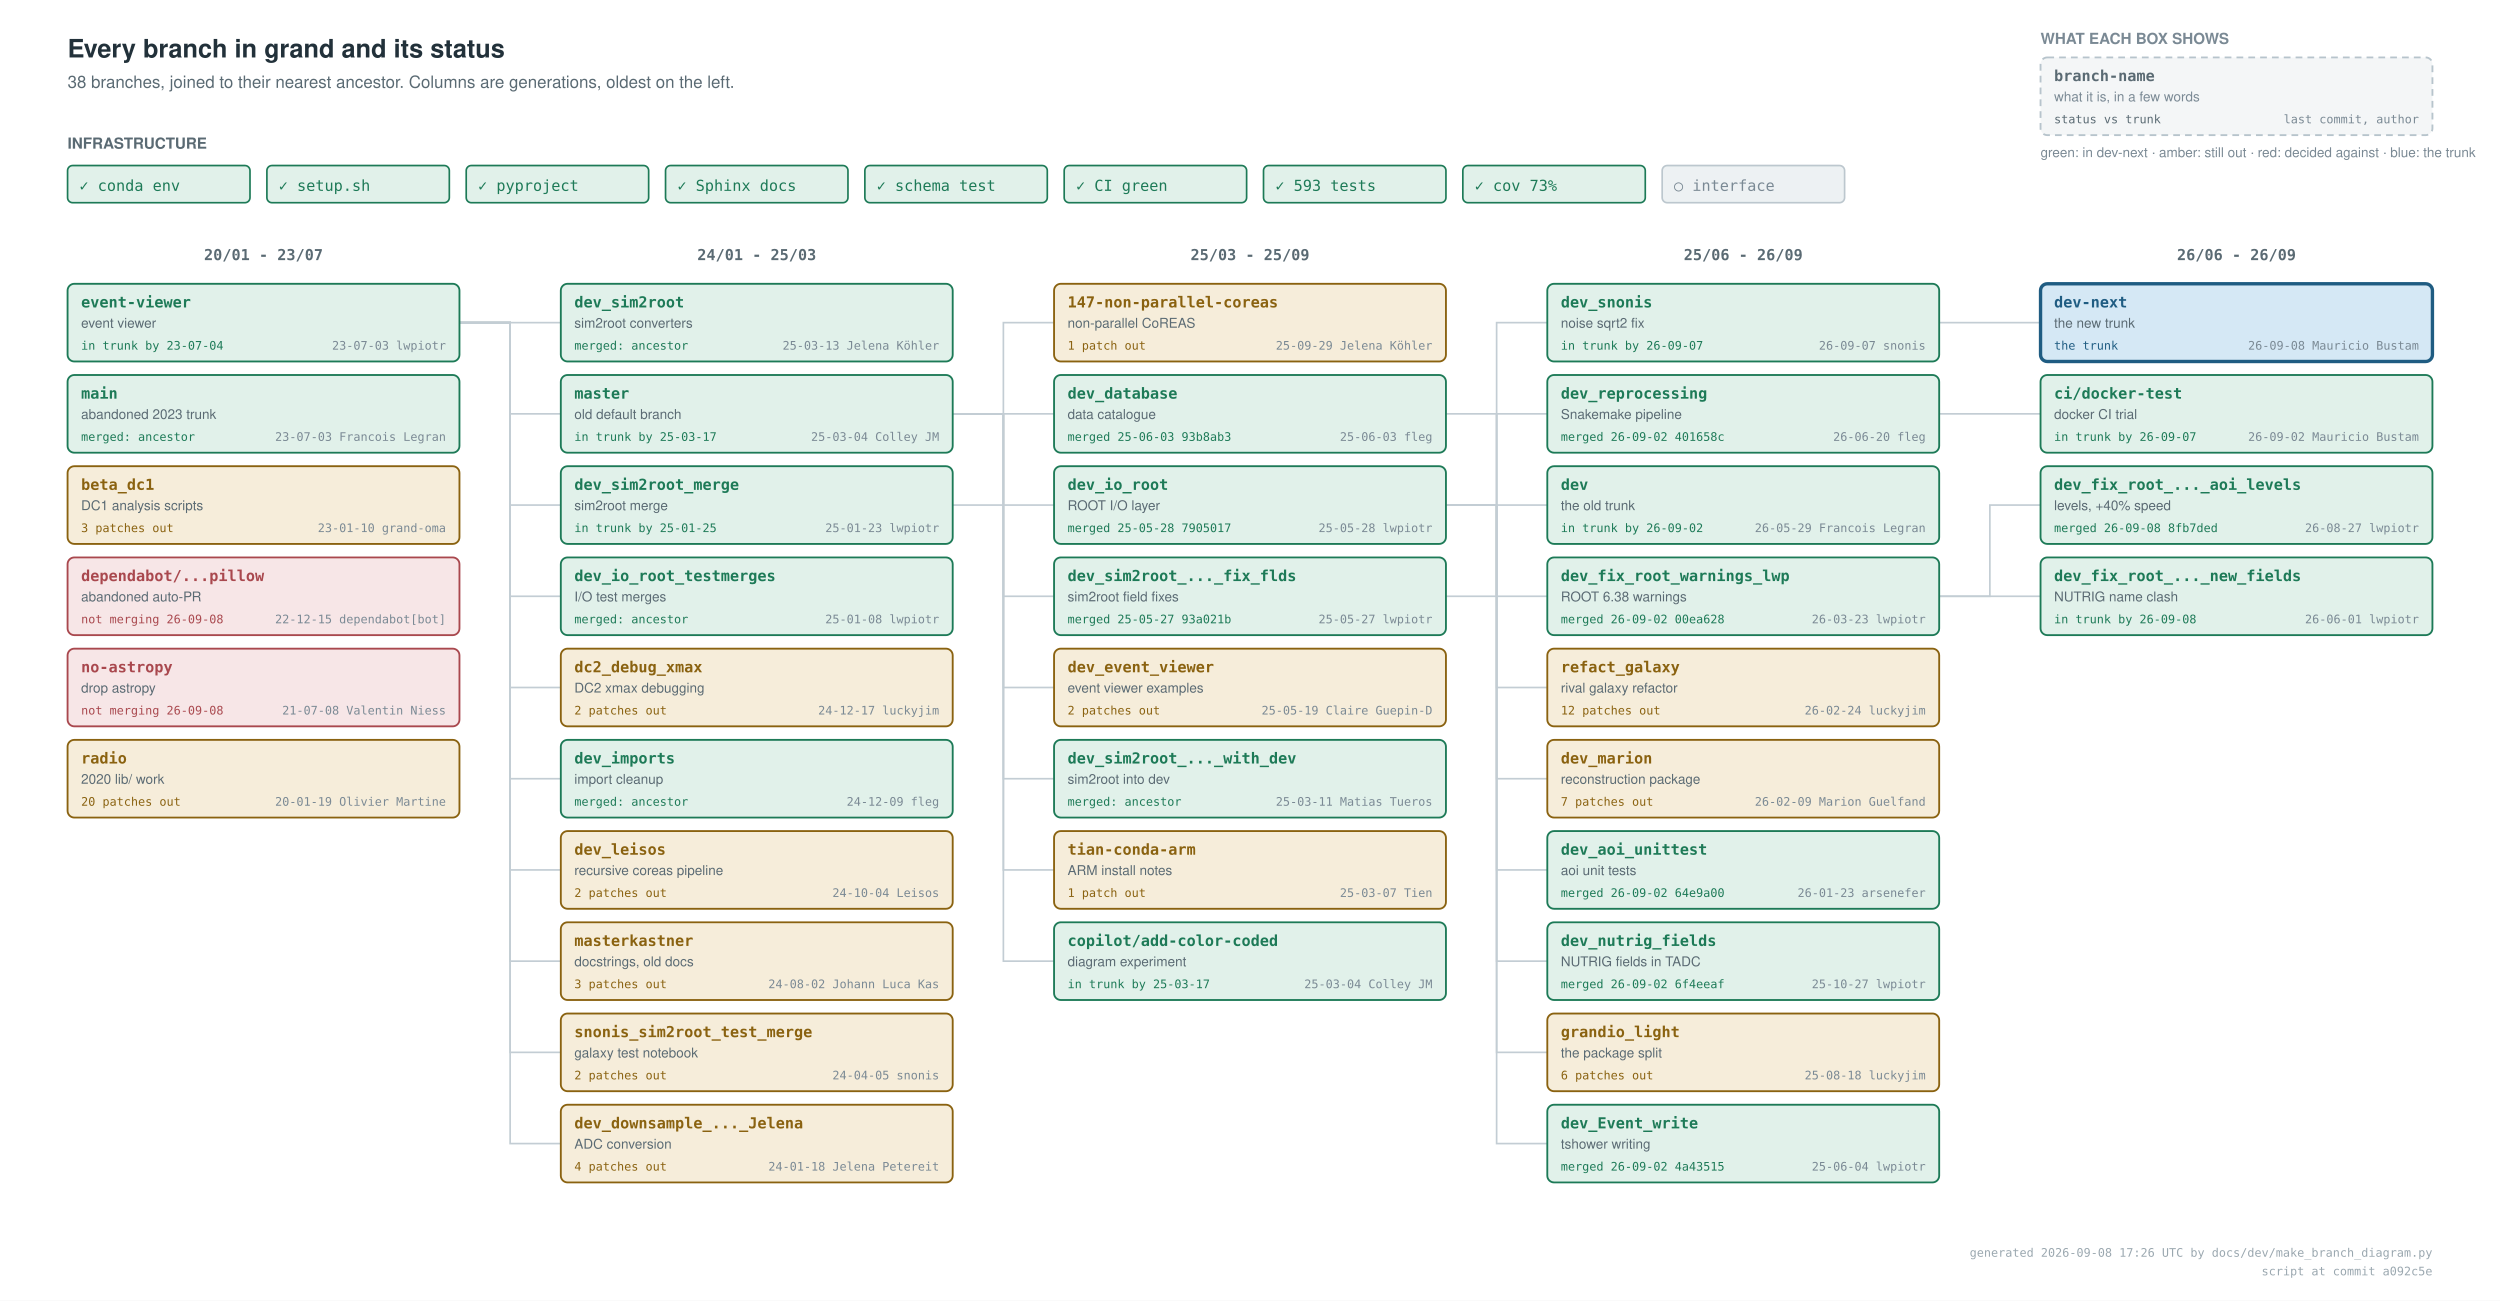
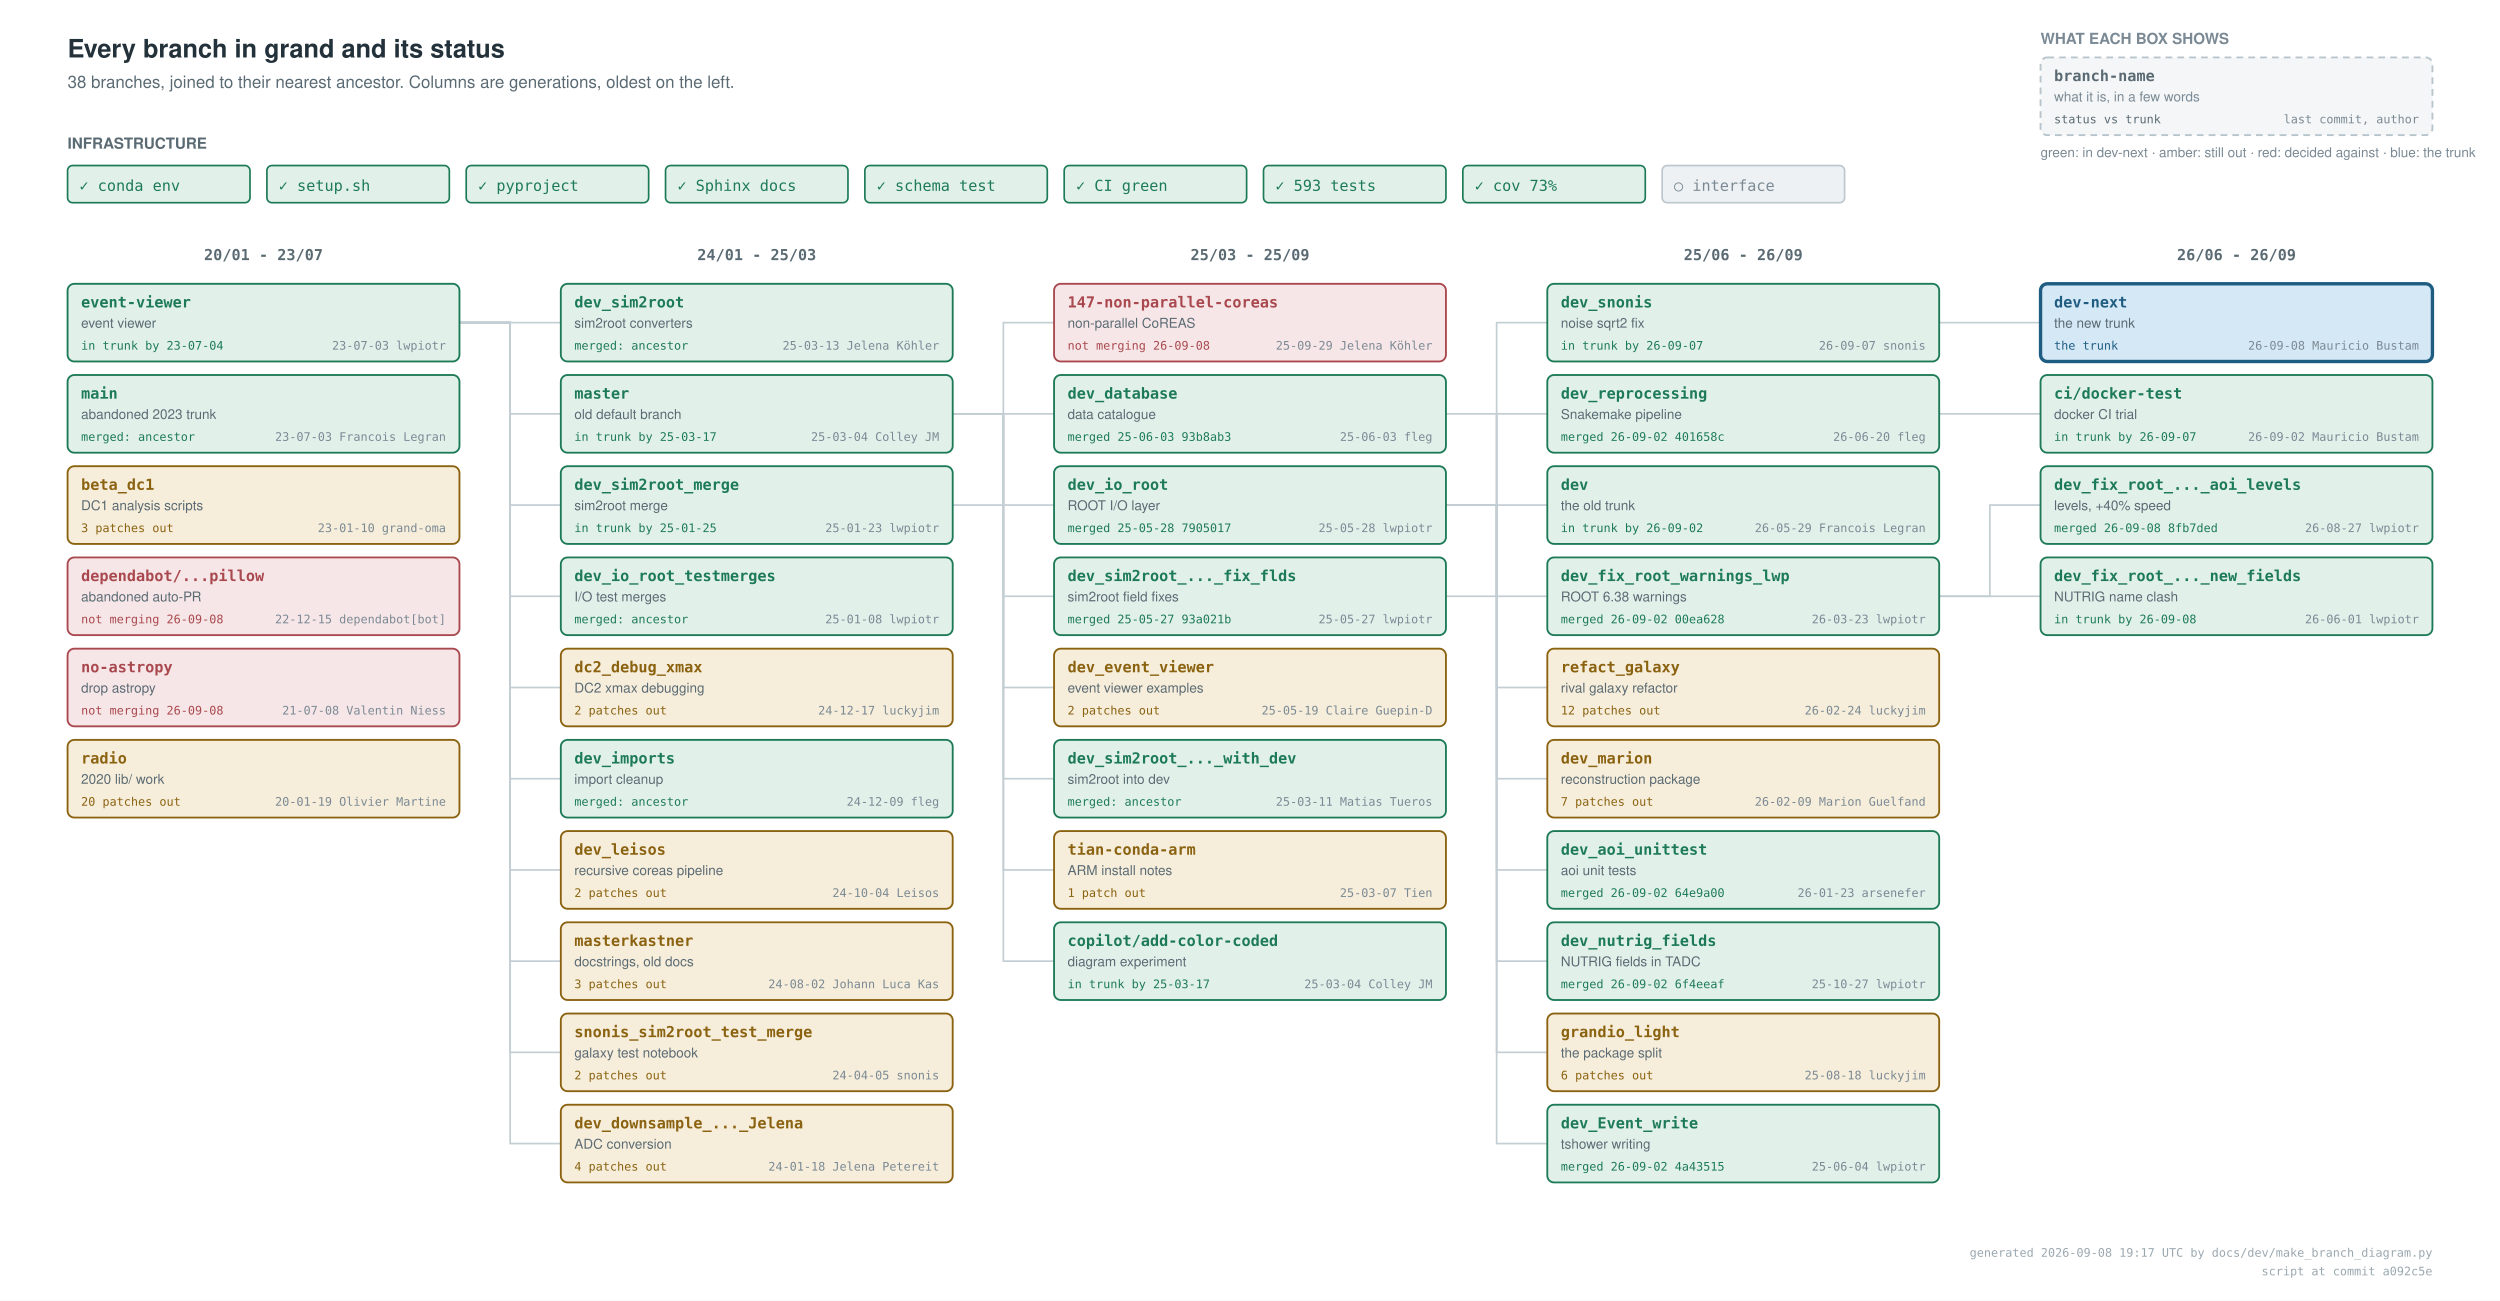
<svg xmlns="http://www.w3.org/2000/svg" viewBox="0 0 1480 770" width="1480" height="770" font-family="IBM Plex Sans, Helvetica, Arial, sans-serif">
  <rect width="1480" height="770" fill="#FFFFFF" />
  <text x="40" y="34" font-size="15" font-weight="600" fill="#22313A">Every branch in grand and its status</text>
  <text x="40" y="52" font-size="10" fill="#5A6A73">38 branches, joined to their nearest ancestor. Columns are generations, oldest on the left.</text>
  <text x="1208.0" y="26.0" font-size="9" font-weight="600" fill="#7A8994">WHAT EACH BOX SHOWS</text>
  <rect x="1208.0" y="34.0" width="232" height="46" rx="4" fill="#F4F6F7" stroke="#B7C4CC" stroke-width="1.1" stroke-dasharray="4 3" />
  <text x="1216.0" y="48.0" font-family="IBM Plex Mono, monospace" font-size="9" font-weight="600" fill="#5A6A73">branch-name</text>
  <text x="1216.0" y="60.0" font-size="8" fill="#7A8994">what it is, in a few words</text>
  <text x="1216.0" y="73.0" font-family="IBM Plex Mono, monospace" font-size="7" fill="#5A6A73">status vs trunk</text>
  <text x="1432.0" y="73.0" font-family="IBM Plex Mono, monospace" font-size="7" fill="#7A8994" text-anchor="end">last commit, author</text>
  <text x="1208.0" y="93.0" font-size="8" fill="#7A8994">green: in dev-next  ·  amber: still out  ·  red: decided against  ·  blue: the trunk</text>
  <text x="40" y="88" font-size="9" font-weight="600" fill="#5A6A73">INFRASTRUCTURE</text>
  <rect x="40.0" y="98" width="108" height="22" rx="3" fill="#E1F1EA" stroke="#1D7A57" stroke-width="1" />
  <text x="47.0" y="113" font-family="IBM Plex Mono, monospace" font-size="9" fill="#1D7A57">✓ conda env</text>
  <rect x="158.0" y="98" width="108" height="22" rx="3" fill="#E1F1EA" stroke="#1D7A57" stroke-width="1" />
  <text x="165.0" y="113" font-family="IBM Plex Mono, monospace" font-size="9" fill="#1D7A57">✓ setup.sh</text>
  <rect x="276.0" y="98" width="108" height="22" rx="3" fill="#E1F1EA" stroke="#1D7A57" stroke-width="1" />
  <text x="283.0" y="113" font-family="IBM Plex Mono, monospace" font-size="9" fill="#1D7A57">✓ pyproject</text>
  <rect x="394.0" y="98" width="108" height="22" rx="3" fill="#E1F1EA" stroke="#1D7A57" stroke-width="1" />
  <text x="401.0" y="113" font-family="IBM Plex Mono, monospace" font-size="9" fill="#1D7A57">✓ Sphinx docs</text>
  <rect x="512.0" y="98" width="108" height="22" rx="3" fill="#E1F1EA" stroke="#1D7A57" stroke-width="1" />
  <text x="519.0" y="113" font-family="IBM Plex Mono, monospace" font-size="9" fill="#1D7A57">✓ schema test</text>
  <rect x="630.0" y="98" width="108" height="22" rx="3" fill="#E1F1EA" stroke="#1D7A57" stroke-width="1" />
  <text x="637.0" y="113" font-family="IBM Plex Mono, monospace" font-size="9" fill="#1D7A57">✓ CI green</text>
  <rect x="748.0" y="98" width="108" height="22" rx="3" fill="#E1F1EA" stroke="#1D7A57" stroke-width="1" />
  <text x="755.0" y="113" font-family="IBM Plex Mono, monospace" font-size="9" fill="#1D7A57">✓ 593 tests</text>
  <rect x="866.0" y="98" width="108" height="22" rx="3" fill="#E1F1EA" stroke="#1D7A57" stroke-width="1" />
  <text x="873.0" y="113" font-family="IBM Plex Mono, monospace" font-size="9" fill="#1D7A57">✓ cov 73%</text>
  <rect x="984.0" y="98" width="108" height="22" rx="3" fill="#EDF1F3" stroke="#BCC7CE" stroke-width="1" />
  <text x="991.0" y="113" font-family="IBM Plex Mono, monospace" font-size="9" fill="#7A8994">○ interface</text>
  <text x="156.0" y="154.0" font-family="IBM Plex Mono, monospace" font-size="9" font-weight="600" fill="#5A6A73" text-anchor="middle">20/01 - 23/07</text>
  <text x="448.0" y="154.0" font-family="IBM Plex Mono, monospace" font-size="9" font-weight="600" fill="#5A6A73" text-anchor="middle">24/01 - 25/03</text>
  <text x="740.0" y="154.0" font-family="IBM Plex Mono, monospace" font-size="9" font-weight="600" fill="#5A6A73" text-anchor="middle">25/03 - 25/09</text>
  <text x="1032.0" y="154.0" font-family="IBM Plex Mono, monospace" font-size="9" font-weight="600" fill="#5A6A73" text-anchor="middle">25/06 - 26/09</text>
  <text x="1324.0" y="154.0" font-family="IBM Plex Mono, monospace" font-size="9" font-weight="600" fill="#5A6A73" text-anchor="middle">26/06 - 26/09</text>
  <path d="M 564.0 245.0 H 594.0 V 191.0 H 624.0" fill="none" stroke="#C3CDD4" stroke-width="1" />
  <path d="M 1148.0 245.0 H 1178.0 V 245.0 H 1208.0" fill="none" stroke="#C3CDD4" stroke-width="1" />
  <path d="M 564.0 245.0 H 594.0 V 569.0 H 624.0" fill="none" stroke="#C3CDD4" stroke-width="1" />
  <path d="M 272.0 191.0 H 302.0 V 407.0 H 332.0" fill="none" stroke="#C3CDD4" stroke-width="1" />
  <path d="M 856.0 299.0 H 886.0 V 299.0 H 916.0" fill="none" stroke="#C3CDD4" stroke-width="1" />
  <path d="M 1148.0 191.0 H 1178.0 V 191.0 H 1208.0" fill="none" stroke="#C3CDD4" stroke-width="1" />
  <path d="M 856.0 245.0 H 886.0 V 677.0 H 916.0" fill="none" stroke="#C3CDD4" stroke-width="1" />
  <path d="M 856.0 299.0 H 886.0 V 515.0 H 916.0" fill="none" stroke="#C3CDD4" stroke-width="1" />
  <path d="M 564.0 245.0 H 594.0 V 245.0 H 624.0" fill="none" stroke="#C3CDD4" stroke-width="1" />
  <path d="M 272.0 191.0 H 302.0 V 677.0 H 332.0" fill="none" stroke="#C3CDD4" stroke-width="1" />
  <path d="M 564.0 245.0 H 594.0 V 407.0 H 624.0" fill="none" stroke="#C3CDD4" stroke-width="1" />
  <path d="M 1148.0 353.0 H 1178.0 V 299.0 H 1208.0" fill="none" stroke="#C3CDD4" stroke-width="1" />
  <path d="M 856.0 299.0 H 886.0 V 353.0 H 916.0" fill="none" stroke="#C3CDD4" stroke-width="1" />
  <path d="M 1148.0 353.0 H 1178.0 V 353.0 H 1208.0" fill="none" stroke="#C3CDD4" stroke-width="1" />
  <path d="M 272.0 191.0 H 302.0 V 461.0 H 332.0" fill="none" stroke="#C3CDD4" stroke-width="1" />
  <path d="M 564.0 245.0 H 594.0 V 299.0 H 624.0" fill="none" stroke="#C3CDD4" stroke-width="1" />
  <path d="M 272.0 191.0 H 302.0 V 353.0 H 332.0" fill="none" stroke="#C3CDD4" stroke-width="1" />
  <path d="M 272.0 191.0 H 302.0 V 515.0 H 332.0" fill="none" stroke="#C3CDD4" stroke-width="1" />
  <path d="M 856.0 299.0 H 886.0 V 461.0 H 916.0" fill="none" stroke="#C3CDD4" stroke-width="1" />
  <path d="M 856.0 299.0 H 886.0 V 569.0 H 916.0" fill="none" stroke="#C3CDD4" stroke-width="1" />
  <path d="M 856.0 299.0 H 886.0 V 245.0 H 916.0" fill="none" stroke="#C3CDD4" stroke-width="1" />
  <path d="M 272.0 191.0 H 302.0 V 191.0 H 332.0" fill="none" stroke="#C3CDD4" stroke-width="1" />
  <path d="M 272.0 191.0 H 302.0 V 299.0 H 332.0" fill="none" stroke="#C3CDD4" stroke-width="1" />
  <path d="M 564.0 299.0 H 594.0 V 461.0 H 624.0" fill="none" stroke="#C3CDD4" stroke-width="1" />
  <path d="M 564.0 245.0 H 594.0 V 353.0 H 624.0" fill="none" stroke="#C3CDD4" stroke-width="1" />
  <path d="M 856.0 353.0 H 886.0 V 191.0 H 916.0" fill="none" stroke="#C3CDD4" stroke-width="1" />
  <path d="M 856.0 299.0 H 886.0 V 623.0 H 916.0" fill="none" stroke="#C3CDD4" stroke-width="1" />
  <path d="M 272.0 191.0 H 302.0 V 245.0 H 332.0" fill="none" stroke="#C3CDD4" stroke-width="1" />
  <path d="M 272.0 191.0 H 302.0 V 569.0 H 332.0" fill="none" stroke="#C3CDD4" stroke-width="1" />
  <path d="M 856.0 299.0 H 886.0 V 407.0 H 916.0" fill="none" stroke="#C3CDD4" stroke-width="1" />
  <path d="M 272.0 191.0 H 302.0 V 623.0 H 332.0" fill="none" stroke="#C3CDD4" stroke-width="1" />
  <path d="M 564.0 245.0 H 594.0 V 515.0 H 624.0" fill="none" stroke="#C3CDD4" stroke-width="1" />
-   <rect x="624.0" y="168.0" width="232" height="46" rx="4" fill="#F6EDDA" stroke="#8A6210" stroke-width="1.1" />
-   <text x="632.0" y="182.0" font-family="IBM Plex Mono, monospace" font-size="9" font-weight="600" fill="#8A6210">147-non-parallel-coreas</text>
+   <rect x="624.0" y="168.0" width="232" height="46" rx="4" fill="#F7E6E7" stroke="#A9484E" stroke-width="1.1" />
+   <text x="632.0" y="182.0" font-family="IBM Plex Mono, monospace" font-size="9" font-weight="600" fill="#A9484E">147-non-parallel-coreas</text>
  <text x="632.0" y="194.0" font-size="8" fill="#5A6A73">non-parallel CoREAS</text>
-   <text x="632.0" y="207.0" font-family="IBM Plex Mono, monospace" font-size="7" fill="#8A6210">1 patch out</text>
+   <text x="632.0" y="207.0" font-family="IBM Plex Mono, monospace" font-size="7" fill="#A9484E">not merging 26-09-08</text>
  <text x="848.0" y="207.0" font-family="IBM Plex Mono, monospace" font-size="7" fill="#7A8994" text-anchor="end">25-09-29 Jelena Köhler</text>
  <rect x="40.0" y="276.0" width="232" height="46" rx="4" fill="#F6EDDA" stroke="#8A6210" stroke-width="1.1" />
  <text x="48.0" y="290.0" font-family="IBM Plex Mono, monospace" font-size="9" font-weight="600" fill="#8A6210">beta_dc1</text>
  <text x="48.0" y="302.0" font-size="8" fill="#5A6A73">DC1 analysis scripts</text>
  <text x="48.0" y="315.0" font-family="IBM Plex Mono, monospace" font-size="7" fill="#8A6210">3 patches out</text>
  <text x="264.0" y="315.0" font-family="IBM Plex Mono, monospace" font-size="7" fill="#7A8994" text-anchor="end">23-01-10 grand-oma</text>
  <rect x="1208.0" y="222.0" width="232" height="46" rx="4" fill="#E1F1EA" stroke="#1D7A57" stroke-width="1.1" />
  <text x="1216.0" y="236.0" font-family="IBM Plex Mono, monospace" font-size="9" font-weight="600" fill="#1D7A57">ci/docker-test</text>
  <text x="1216.0" y="248.0" font-size="8" fill="#5A6A73">docker CI trial</text>
  <text x="1216.0" y="261.0" font-family="IBM Plex Mono, monospace" font-size="7" fill="#1D7A57">in trunk by 26-09-07</text>
  <text x="1432.0" y="261.0" font-family="IBM Plex Mono, monospace" font-size="7" fill="#7A8994" text-anchor="end">26-09-02 Mauricio Bustam</text>
  <rect x="624.0" y="546.0" width="232" height="46" rx="4" fill="#E1F1EA" stroke="#1D7A57" stroke-width="1.1" />
  <text x="632.0" y="560.0" font-family="IBM Plex Mono, monospace" font-size="9" font-weight="600" fill="#1D7A57">copilot/add-color-coded</text>
  <text x="632.0" y="572.0" font-size="8" fill="#5A6A73">diagram experiment</text>
  <text x="632.0" y="585.0" font-family="IBM Plex Mono, monospace" font-size="7" fill="#1D7A57">in trunk by 25-03-17</text>
  <text x="848.0" y="585.0" font-family="IBM Plex Mono, monospace" font-size="7" fill="#7A8994" text-anchor="end">25-03-04 Colley JM</text>
  <rect x="332.0" y="384.0" width="232" height="46" rx="4" fill="#F6EDDA" stroke="#8A6210" stroke-width="1.1" />
  <text x="340.0" y="398.0" font-family="IBM Plex Mono, monospace" font-size="9" font-weight="600" fill="#8A6210">dc2_debug_xmax</text>
  <text x="340.0" y="410.0" font-size="8" fill="#5A6A73">DC2 xmax debugging</text>
  <text x="340.0" y="423.0" font-family="IBM Plex Mono, monospace" font-size="7" fill="#8A6210">2 patches out</text>
  <text x="556.0" y="423.0" font-family="IBM Plex Mono, monospace" font-size="7" fill="#7A8994" text-anchor="end">24-12-17 luckyjim</text>
  <rect x="40.0" y="330.0" width="232" height="46" rx="4" fill="#F7E6E7" stroke="#A9484E" stroke-width="1.1" />
  <text x="48.0" y="344.0" font-family="IBM Plex Mono, monospace" font-size="9" font-weight="600" fill="#A9484E">dependabot/...pillow</text>
  <text x="48.0" y="356.0" font-size="8" fill="#5A6A73">abandoned auto-PR</text>
  <text x="48.0" y="369.0" font-family="IBM Plex Mono, monospace" font-size="7" fill="#A9484E">not merging 26-09-08</text>
  <text x="264.0" y="369.0" font-family="IBM Plex Mono, monospace" font-size="7" fill="#7A8994" text-anchor="end">22-12-15 dependabot[bot]</text>
  <rect x="916.0" y="276.0" width="232" height="46" rx="4" fill="#E1F1EA" stroke="#1D7A57" stroke-width="1.1" />
  <text x="924.0" y="290.0" font-family="IBM Plex Mono, monospace" font-size="9" font-weight="600" fill="#1D7A57">dev</text>
  <text x="924.0" y="302.0" font-size="8" fill="#5A6A73">the old trunk</text>
  <text x="924.0" y="315.0" font-family="IBM Plex Mono, monospace" font-size="7" fill="#1D7A57">in trunk by 26-09-02</text>
  <text x="1140.0" y="315.0" font-family="IBM Plex Mono, monospace" font-size="7" fill="#7A8994" text-anchor="end">26-05-29 Francois Legran</text>
  <rect x="1208.0" y="168.0" width="232" height="46" rx="4" fill="#D5E8F5" stroke="#1F5C82" stroke-width="2" />
  <text x="1216.0" y="182.0" font-family="IBM Plex Mono, monospace" font-size="9" font-weight="600" fill="#1F5C82">dev-next</text>
  <text x="1216.0" y="194.0" font-size="8" fill="#5A6A73">the new trunk</text>
  <text x="1216.0" y="207.0" font-family="IBM Plex Mono, monospace" font-size="7" fill="#1F5C82">the trunk</text>
  <text x="1432.0" y="207.0" font-family="IBM Plex Mono, monospace" font-size="7" fill="#7A8994" text-anchor="end">26-09-08 Mauricio Bustam</text>
  <rect x="916.0" y="654.0" width="232" height="46" rx="4" fill="#E1F1EA" stroke="#1D7A57" stroke-width="1.1" />
  <text x="924.0" y="668.0" font-family="IBM Plex Mono, monospace" font-size="9" font-weight="600" fill="#1D7A57">dev_Event_write</text>
  <text x="924.0" y="680.0" font-size="8" fill="#5A6A73">tshower writing</text>
  <text x="924.0" y="693.0" font-family="IBM Plex Mono, monospace" font-size="7" fill="#1D7A57">merged 26-09-02 4a43515</text>
  <text x="1140.0" y="693.0" font-family="IBM Plex Mono, monospace" font-size="7" fill="#7A8994" text-anchor="end">25-06-04 lwpiotr</text>
  <rect x="916.0" y="492.0" width="232" height="46" rx="4" fill="#E1F1EA" stroke="#1D7A57" stroke-width="1.1" />
  <text x="924.0" y="506.0" font-family="IBM Plex Mono, monospace" font-size="9" font-weight="600" fill="#1D7A57">dev_aoi_unittest</text>
  <text x="924.0" y="518.0" font-size="8" fill="#5A6A73">aoi unit tests</text>
  <text x="924.0" y="531.0" font-family="IBM Plex Mono, monospace" font-size="7" fill="#1D7A57">merged 26-09-02 64e9a00</text>
  <text x="1140.0" y="531.0" font-family="IBM Plex Mono, monospace" font-size="7" fill="#7A8994" text-anchor="end">26-01-23 arsenefer</text>
  <rect x="624.0" y="222.0" width="232" height="46" rx="4" fill="#E1F1EA" stroke="#1D7A57" stroke-width="1.1" />
  <text x="632.0" y="236.0" font-family="IBM Plex Mono, monospace" font-size="9" font-weight="600" fill="#1D7A57">dev_database</text>
  <text x="632.0" y="248.0" font-size="8" fill="#5A6A73">data catalogue</text>
  <text x="632.0" y="261.0" font-family="IBM Plex Mono, monospace" font-size="7" fill="#1D7A57">merged 25-06-03 93b8ab3</text>
  <text x="848.0" y="261.0" font-family="IBM Plex Mono, monospace" font-size="7" fill="#7A8994" text-anchor="end">25-06-03 fleg</text>
  <rect x="332.0" y="654.0" width="232" height="46" rx="4" fill="#F6EDDA" stroke="#8A6210" stroke-width="1.1" />
  <text x="340.0" y="668.0" font-family="IBM Plex Mono, monospace" font-size="9" font-weight="600" fill="#8A6210">dev_downsample_..._Jelena</text>
  <text x="340.0" y="680.0" font-size="8" fill="#5A6A73">ADC conversion</text>
  <text x="340.0" y="693.0" font-family="IBM Plex Mono, monospace" font-size="7" fill="#8A6210">4 patches out</text>
  <text x="556.0" y="693.0" font-family="IBM Plex Mono, monospace" font-size="7" fill="#7A8994" text-anchor="end">24-01-18 Jelena Petereit</text>
  <rect x="624.0" y="384.0" width="232" height="46" rx="4" fill="#F6EDDA" stroke="#8A6210" stroke-width="1.1" />
  <text x="632.0" y="398.0" font-family="IBM Plex Mono, monospace" font-size="9" font-weight="600" fill="#8A6210">dev_event_viewer</text>
  <text x="632.0" y="410.0" font-size="8" fill="#5A6A73">event viewer examples</text>
  <text x="632.0" y="423.0" font-family="IBM Plex Mono, monospace" font-size="7" fill="#8A6210">2 patches out</text>
  <text x="848.0" y="423.0" font-family="IBM Plex Mono, monospace" font-size="7" fill="#7A8994" text-anchor="end">25-05-19 Claire Guepin-D</text>
  <rect x="1208.0" y="276.0" width="232" height="46" rx="4" fill="#E1F1EA" stroke="#1D7A57" stroke-width="1.1" />
  <text x="1216.0" y="290.0" font-family="IBM Plex Mono, monospace" font-size="9" font-weight="600" fill="#1D7A57">dev_fix_root_..._aoi_levels</text>
  <text x="1216.0" y="302.0" font-size="8" fill="#5A6A73">levels, +40% speed</text>
  <text x="1216.0" y="315.0" font-family="IBM Plex Mono, monospace" font-size="7" fill="#1D7A57">merged 26-09-08 8fb7ded</text>
  <text x="1432.0" y="315.0" font-family="IBM Plex Mono, monospace" font-size="7" fill="#7A8994" text-anchor="end">26-08-27 lwpiotr</text>
  <rect x="916.0" y="330.0" width="232" height="46" rx="4" fill="#E1F1EA" stroke="#1D7A57" stroke-width="1.1" />
  <text x="924.0" y="344.0" font-family="IBM Plex Mono, monospace" font-size="9" font-weight="600" fill="#1D7A57">dev_fix_root_warnings_lwp</text>
  <text x="924.0" y="356.0" font-size="8" fill="#5A6A73">ROOT 6.38 warnings</text>
  <text x="924.0" y="369.0" font-family="IBM Plex Mono, monospace" font-size="7" fill="#1D7A57">merged 26-09-02 00ea628</text>
  <text x="1140.0" y="369.0" font-family="IBM Plex Mono, monospace" font-size="7" fill="#7A8994" text-anchor="end">26-03-23 lwpiotr</text>
  <rect x="1208.0" y="330.0" width="232" height="46" rx="4" fill="#E1F1EA" stroke="#1D7A57" stroke-width="1.1" />
  <text x="1216.0" y="344.0" font-family="IBM Plex Mono, monospace" font-size="9" font-weight="600" fill="#1D7A57">dev_fix_root_..._new_fields</text>
  <text x="1216.0" y="356.0" font-size="8" fill="#5A6A73">NUTRIG name clash</text>
  <text x="1216.0" y="369.0" font-family="IBM Plex Mono, monospace" font-size="7" fill="#1D7A57">in trunk by 26-09-08</text>
  <text x="1432.0" y="369.0" font-family="IBM Plex Mono, monospace" font-size="7" fill="#7A8994" text-anchor="end">26-06-01 lwpiotr</text>
  <rect x="332.0" y="438.0" width="232" height="46" rx="4" fill="#E1F1EA" stroke="#1D7A57" stroke-width="1.1" />
  <text x="340.0" y="452.0" font-family="IBM Plex Mono, monospace" font-size="9" font-weight="600" fill="#1D7A57">dev_imports</text>
  <text x="340.0" y="464.0" font-size="8" fill="#5A6A73">import cleanup</text>
  <text x="340.0" y="477.0" font-family="IBM Plex Mono, monospace" font-size="7" fill="#1D7A57">merged: ancestor</text>
  <text x="556.0" y="477.0" font-family="IBM Plex Mono, monospace" font-size="7" fill="#7A8994" text-anchor="end">24-12-09 fleg</text>
  <rect x="624.0" y="276.0" width="232" height="46" rx="4" fill="#E1F1EA" stroke="#1D7A57" stroke-width="1.1" />
  <text x="632.0" y="290.0" font-family="IBM Plex Mono, monospace" font-size="9" font-weight="600" fill="#1D7A57">dev_io_root</text>
  <text x="632.0" y="302.0" font-size="8" fill="#5A6A73">ROOT I/O layer</text>
  <text x="632.0" y="315.0" font-family="IBM Plex Mono, monospace" font-size="7" fill="#1D7A57">merged 25-05-28 7905017</text>
  <text x="848.0" y="315.0" font-family="IBM Plex Mono, monospace" font-size="7" fill="#7A8994" text-anchor="end">25-05-28 lwpiotr</text>
  <rect x="332.0" y="330.0" width="232" height="46" rx="4" fill="#E1F1EA" stroke="#1D7A57" stroke-width="1.1" />
  <text x="340.0" y="344.0" font-family="IBM Plex Mono, monospace" font-size="9" font-weight="600" fill="#1D7A57">dev_io_root_testmerges</text>
  <text x="340.0" y="356.0" font-size="8" fill="#5A6A73">I/O test merges</text>
  <text x="340.0" y="369.0" font-family="IBM Plex Mono, monospace" font-size="7" fill="#1D7A57">merged: ancestor</text>
  <text x="556.0" y="369.0" font-family="IBM Plex Mono, monospace" font-size="7" fill="#7A8994" text-anchor="end">25-01-08 lwpiotr</text>
  <rect x="332.0" y="492.0" width="232" height="46" rx="4" fill="#F6EDDA" stroke="#8A6210" stroke-width="1.1" />
  <text x="340.0" y="506.0" font-family="IBM Plex Mono, monospace" font-size="9" font-weight="600" fill="#8A6210">dev_leisos</text>
  <text x="340.0" y="518.0" font-size="8" fill="#5A6A73">recursive coreas pipeline</text>
  <text x="340.0" y="531.0" font-family="IBM Plex Mono, monospace" font-size="7" fill="#8A6210">2 patches out</text>
  <text x="556.0" y="531.0" font-family="IBM Plex Mono, monospace" font-size="7" fill="#7A8994" text-anchor="end">24-10-04 Leisos</text>
  <rect x="916.0" y="438.0" width="232" height="46" rx="4" fill="#F6EDDA" stroke="#8A6210" stroke-width="1.1" />
  <text x="924.0" y="452.0" font-family="IBM Plex Mono, monospace" font-size="9" font-weight="600" fill="#8A6210">dev_marion</text>
  <text x="924.0" y="464.0" font-size="8" fill="#5A6A73">reconstruction package</text>
  <text x="924.0" y="477.0" font-family="IBM Plex Mono, monospace" font-size="7" fill="#8A6210">7 patches out</text>
  <text x="1140.0" y="477.0" font-family="IBM Plex Mono, monospace" font-size="7" fill="#7A8994" text-anchor="end">26-02-09 Marion Guelfand</text>
  <rect x="916.0" y="546.0" width="232" height="46" rx="4" fill="#E1F1EA" stroke="#1D7A57" stroke-width="1.1" />
  <text x="924.0" y="560.0" font-family="IBM Plex Mono, monospace" font-size="9" font-weight="600" fill="#1D7A57">dev_nutrig_fields</text>
  <text x="924.0" y="572.0" font-size="8" fill="#5A6A73">NUTRIG fields in TADC</text>
  <text x="924.0" y="585.0" font-family="IBM Plex Mono, monospace" font-size="7" fill="#1D7A57">merged 26-09-02 6f4eeaf</text>
  <text x="1140.0" y="585.0" font-family="IBM Plex Mono, monospace" font-size="7" fill="#7A8994" text-anchor="end">25-10-27 lwpiotr</text>
  <rect x="916.0" y="222.0" width="232" height="46" rx="4" fill="#E1F1EA" stroke="#1D7A57" stroke-width="1.1" />
  <text x="924.0" y="236.0" font-family="IBM Plex Mono, monospace" font-size="9" font-weight="600" fill="#1D7A57">dev_reprocessing</text>
  <text x="924.0" y="248.0" font-size="8" fill="#5A6A73">Snakemake pipeline</text>
  <text x="924.0" y="261.0" font-family="IBM Plex Mono, monospace" font-size="7" fill="#1D7A57">merged 26-09-02 401658c</text>
  <text x="1140.0" y="261.0" font-family="IBM Plex Mono, monospace" font-size="7" fill="#7A8994" text-anchor="end">26-06-20 fleg</text>
  <rect x="332.0" y="168.0" width="232" height="46" rx="4" fill="#E1F1EA" stroke="#1D7A57" stroke-width="1.1" />
  <text x="340.0" y="182.0" font-family="IBM Plex Mono, monospace" font-size="9" font-weight="600" fill="#1D7A57">dev_sim2root</text>
  <text x="340.0" y="194.0" font-size="8" fill="#5A6A73">sim2root converters</text>
  <text x="340.0" y="207.0" font-family="IBM Plex Mono, monospace" font-size="7" fill="#1D7A57">merged: ancestor</text>
  <text x="556.0" y="207.0" font-family="IBM Plex Mono, monospace" font-size="7" fill="#7A8994" text-anchor="end">25-03-13 Jelena Köhler</text>
  <rect x="332.0" y="276.0" width="232" height="46" rx="4" fill="#E1F1EA" stroke="#1D7A57" stroke-width="1.1" />
  <text x="340.0" y="290.0" font-family="IBM Plex Mono, monospace" font-size="9" font-weight="600" fill="#1D7A57">dev_sim2root_merge</text>
  <text x="340.0" y="302.0" font-size="8" fill="#5A6A73">sim2root merge</text>
  <text x="340.0" y="315.0" font-family="IBM Plex Mono, monospace" font-size="7" fill="#1D7A57">in trunk by 25-01-25</text>
  <text x="556.0" y="315.0" font-family="IBM Plex Mono, monospace" font-size="7" fill="#7A8994" text-anchor="end">25-01-23 lwpiotr</text>
  <rect x="624.0" y="438.0" width="232" height="46" rx="4" fill="#E1F1EA" stroke="#1D7A57" stroke-width="1.1" />
  <text x="632.0" y="452.0" font-family="IBM Plex Mono, monospace" font-size="9" font-weight="600" fill="#1D7A57">dev_sim2root_..._with_dev</text>
  <text x="632.0" y="464.0" font-size="8" fill="#5A6A73">sim2root into dev</text>
  <text x="632.0" y="477.0" font-family="IBM Plex Mono, monospace" font-size="7" fill="#1D7A57">merged: ancestor</text>
  <text x="848.0" y="477.0" font-family="IBM Plex Mono, monospace" font-size="7" fill="#7A8994" text-anchor="end">25-03-11 Matias Tueros</text>
  <rect x="624.0" y="330.0" width="232" height="46" rx="4" fill="#E1F1EA" stroke="#1D7A57" stroke-width="1.1" />
  <text x="632.0" y="344.0" font-family="IBM Plex Mono, monospace" font-size="9" font-weight="600" fill="#1D7A57">dev_sim2root_..._fix_flds</text>
  <text x="632.0" y="356.0" font-size="8" fill="#5A6A73">sim2root field fixes</text>
  <text x="632.0" y="369.0" font-family="IBM Plex Mono, monospace" font-size="7" fill="#1D7A57">merged 25-05-27 93a021b</text>
  <text x="848.0" y="369.0" font-family="IBM Plex Mono, monospace" font-size="7" fill="#7A8994" text-anchor="end">25-05-27 lwpiotr</text>
  <rect x="916.0" y="168.0" width="232" height="46" rx="4" fill="#E1F1EA" stroke="#1D7A57" stroke-width="1.1" />
  <text x="924.0" y="182.0" font-family="IBM Plex Mono, monospace" font-size="9" font-weight="600" fill="#1D7A57">dev_snonis</text>
  <text x="924.0" y="194.0" font-size="8" fill="#5A6A73">noise sqrt2 fix</text>
  <text x="924.0" y="207.0" font-family="IBM Plex Mono, monospace" font-size="7" fill="#1D7A57">in trunk by 26-09-07</text>
  <text x="1140.0" y="207.0" font-family="IBM Plex Mono, monospace" font-size="7" fill="#7A8994" text-anchor="end">26-09-07 snonis</text>
  <rect x="40.0" y="168.0" width="232" height="46" rx="4" fill="#E1F1EA" stroke="#1D7A57" stroke-width="1.1" />
  <text x="48.0" y="182.0" font-family="IBM Plex Mono, monospace" font-size="9" font-weight="600" fill="#1D7A57">event-viewer</text>
  <text x="48.0" y="194.0" font-size="8" fill="#5A6A73">event viewer</text>
  <text x="48.0" y="207.0" font-family="IBM Plex Mono, monospace" font-size="7" fill="#1D7A57">in trunk by 23-07-04</text>
  <text x="264.0" y="207.0" font-family="IBM Plex Mono, monospace" font-size="7" fill="#7A8994" text-anchor="end">23-07-03 lwpiotr</text>
  <rect x="916.0" y="600.0" width="232" height="46" rx="4" fill="#F6EDDA" stroke="#8A6210" stroke-width="1.1" />
  <text x="924.0" y="614.0" font-family="IBM Plex Mono, monospace" font-size="9" font-weight="600" fill="#8A6210">grandio_light</text>
  <text x="924.0" y="626.0" font-size="8" fill="#5A6A73">the package split</text>
  <text x="924.0" y="639.0" font-family="IBM Plex Mono, monospace" font-size="7" fill="#8A6210">6 patches out</text>
  <text x="1140.0" y="639.0" font-family="IBM Plex Mono, monospace" font-size="7" fill="#7A8994" text-anchor="end">25-08-18 luckyjim</text>
  <rect x="40.0" y="222.0" width="232" height="46" rx="4" fill="#E1F1EA" stroke="#1D7A57" stroke-width="1.1" />
  <text x="48.0" y="236.0" font-family="IBM Plex Mono, monospace" font-size="9" font-weight="600" fill="#1D7A57">main</text>
  <text x="48.0" y="248.0" font-size="8" fill="#5A6A73">abandoned 2023 trunk</text>
  <text x="48.0" y="261.0" font-family="IBM Plex Mono, monospace" font-size="7" fill="#1D7A57">merged: ancestor</text>
  <text x="264.0" y="261.0" font-family="IBM Plex Mono, monospace" font-size="7" fill="#7A8994" text-anchor="end">23-07-03 Francois Legran</text>
  <rect x="332.0" y="222.0" width="232" height="46" rx="4" fill="#E1F1EA" stroke="#1D7A57" stroke-width="1.1" />
  <text x="340.0" y="236.0" font-family="IBM Plex Mono, monospace" font-size="9" font-weight="600" fill="#1D7A57">master</text>
  <text x="340.0" y="248.0" font-size="8" fill="#5A6A73">old default branch</text>
  <text x="340.0" y="261.0" font-family="IBM Plex Mono, monospace" font-size="7" fill="#1D7A57">in trunk by 25-03-17</text>
  <text x="556.0" y="261.0" font-family="IBM Plex Mono, monospace" font-size="7" fill="#7A8994" text-anchor="end">25-03-04 Colley JM</text>
  <rect x="332.0" y="546.0" width="232" height="46" rx="4" fill="#F6EDDA" stroke="#8A6210" stroke-width="1.1" />
  <text x="340.0" y="560.0" font-family="IBM Plex Mono, monospace" font-size="9" font-weight="600" fill="#8A6210">masterkastner</text>
  <text x="340.0" y="572.0" font-size="8" fill="#5A6A73">docstrings, old docs</text>
  <text x="340.0" y="585.0" font-family="IBM Plex Mono, monospace" font-size="7" fill="#8A6210">3 patches out</text>
  <text x="556.0" y="585.0" font-family="IBM Plex Mono, monospace" font-size="7" fill="#7A8994" text-anchor="end">24-08-02 Johann Luca Kas</text>
  <rect x="40.0" y="384.0" width="232" height="46" rx="4" fill="#F7E6E7" stroke="#A9484E" stroke-width="1.1" />
  <text x="48.0" y="398.0" font-family="IBM Plex Mono, monospace" font-size="9" font-weight="600" fill="#A9484E">no-astropy</text>
  <text x="48.0" y="410.0" font-size="8" fill="#5A6A73">drop astropy</text>
  <text x="48.0" y="423.0" font-family="IBM Plex Mono, monospace" font-size="7" fill="#A9484E">not merging 26-09-08</text>
  <text x="264.0" y="423.0" font-family="IBM Plex Mono, monospace" font-size="7" fill="#7A8994" text-anchor="end">21-07-08 Valentin Niess</text>
  <rect x="40.0" y="438.0" width="232" height="46" rx="4" fill="#F6EDDA" stroke="#8A6210" stroke-width="1.1" />
  <text x="48.0" y="452.0" font-family="IBM Plex Mono, monospace" font-size="9" font-weight="600" fill="#8A6210">radio</text>
  <text x="48.0" y="464.0" font-size="8" fill="#5A6A73">2020 lib/ work</text>
  <text x="48.0" y="477.0" font-family="IBM Plex Mono, monospace" font-size="7" fill="#8A6210">20 patches out</text>
  <text x="264.0" y="477.0" font-family="IBM Plex Mono, monospace" font-size="7" fill="#7A8994" text-anchor="end">20-01-19 Olivier Martine</text>
  <rect x="916.0" y="384.0" width="232" height="46" rx="4" fill="#F6EDDA" stroke="#8A6210" stroke-width="1.1" />
  <text x="924.0" y="398.0" font-family="IBM Plex Mono, monospace" font-size="9" font-weight="600" fill="#8A6210">refact_galaxy</text>
  <text x="924.0" y="410.0" font-size="8" fill="#5A6A73">rival galaxy refactor</text>
  <text x="924.0" y="423.0" font-family="IBM Plex Mono, monospace" font-size="7" fill="#8A6210">12 patches out</text>
  <text x="1140.0" y="423.0" font-family="IBM Plex Mono, monospace" font-size="7" fill="#7A8994" text-anchor="end">26-02-24 luckyjim</text>
  <rect x="332.0" y="600.0" width="232" height="46" rx="4" fill="#F6EDDA" stroke="#8A6210" stroke-width="1.1" />
  <text x="340.0" y="614.0" font-family="IBM Plex Mono, monospace" font-size="9" font-weight="600" fill="#8A6210">snonis_sim2root_test_merge</text>
  <text x="340.0" y="626.0" font-size="8" fill="#5A6A73">galaxy test notebook</text>
  <text x="340.0" y="639.0" font-family="IBM Plex Mono, monospace" font-size="7" fill="#8A6210">2 patches out</text>
  <text x="556.0" y="639.0" font-family="IBM Plex Mono, monospace" font-size="7" fill="#7A8994" text-anchor="end">24-04-05 snonis</text>
  <rect x="624.0" y="492.0" width="232" height="46" rx="4" fill="#F6EDDA" stroke="#8A6210" stroke-width="1.1" />
  <text x="632.0" y="506.0" font-family="IBM Plex Mono, monospace" font-size="9" font-weight="600" fill="#8A6210">tian-conda-arm</text>
  <text x="632.0" y="518.0" font-size="8" fill="#5A6A73">ARM install notes</text>
  <text x="632.0" y="531.0" font-family="IBM Plex Mono, monospace" font-size="7" fill="#8A6210">1 patch out</text>
  <text x="848.0" y="531.0" font-family="IBM Plex Mono, monospace" font-size="7" fill="#7A8994" text-anchor="end">25-03-07 Tien</text>
-   <text x="1440.0" y="744.0" font-family="IBM Plex Mono, monospace" font-size="7" fill="#9AA7AF" text-anchor="end">generated 2026-09-08 17:26 UTC by docs/dev/make_branch_diagram.py</text>
+   <text x="1440.0" y="744.0" font-family="IBM Plex Mono, monospace" font-size="7" fill="#9AA7AF" text-anchor="end">generated 2026-09-08 19:17 UTC by docs/dev/make_branch_diagram.py</text>
  <text x="1440.0" y="755.0" font-family="IBM Plex Mono, monospace" font-size="7" fill="#9AA7AF" text-anchor="end">script at commit a092c5e</text>
</svg>
